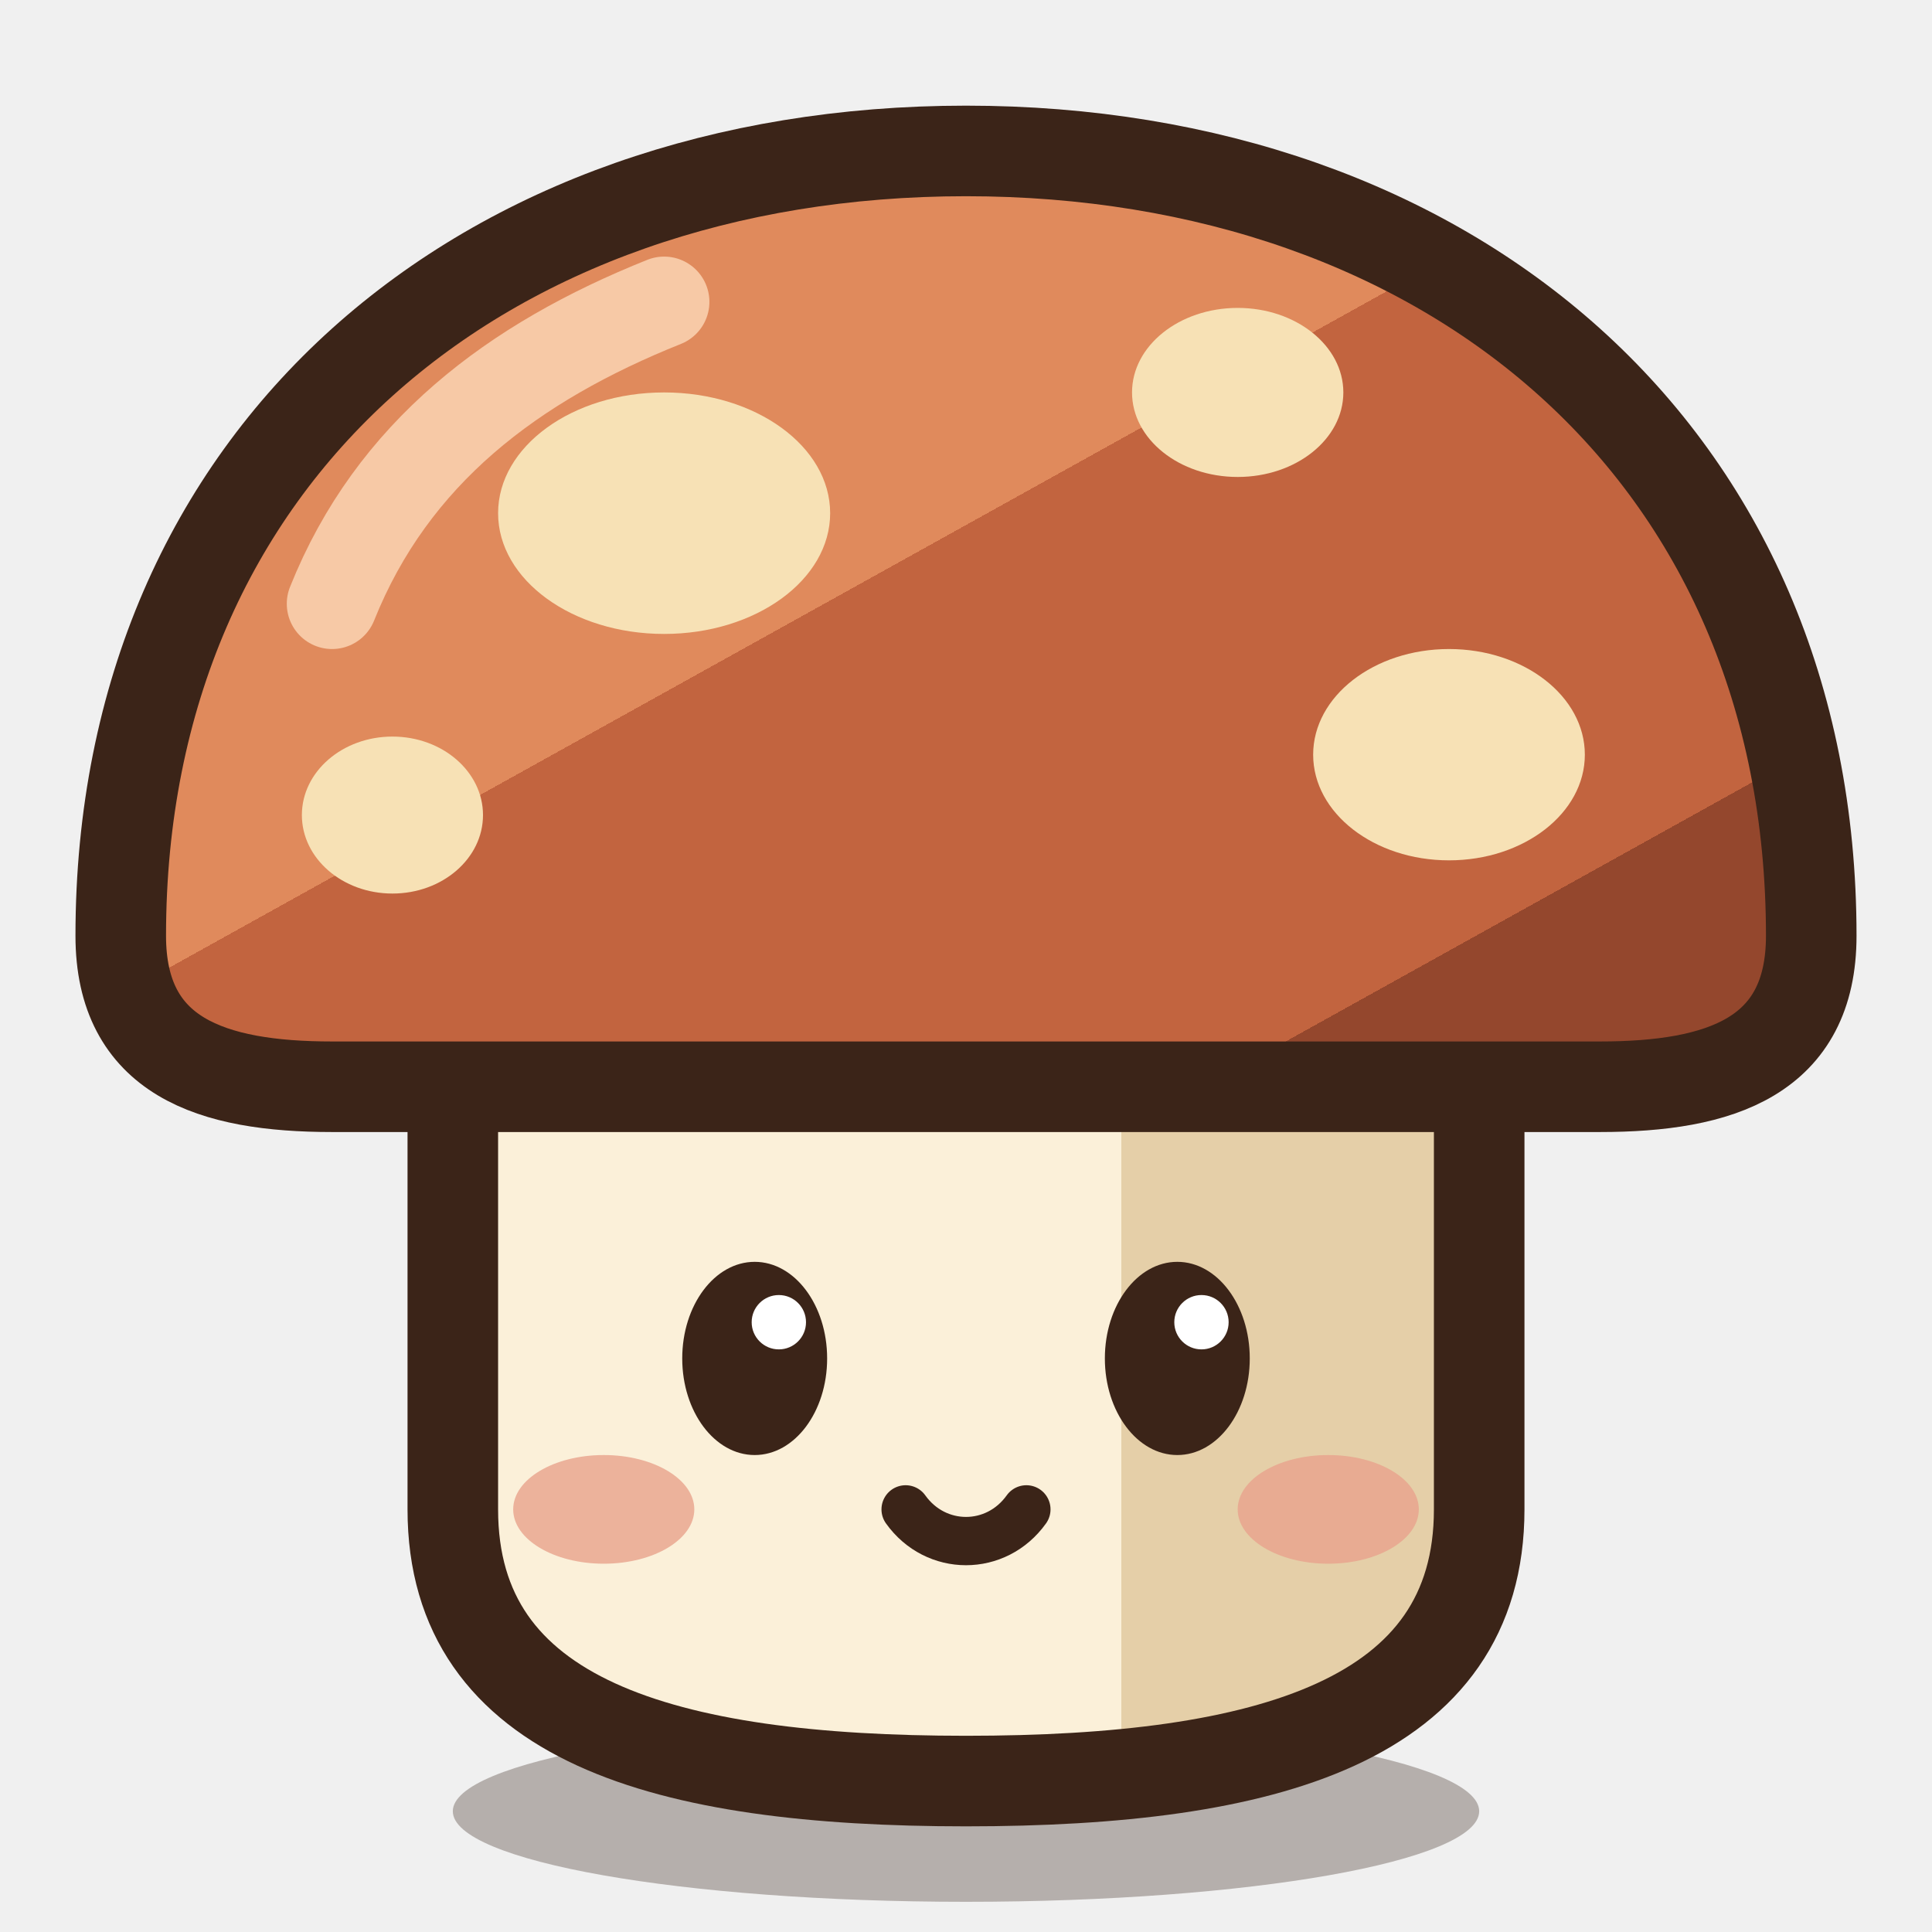
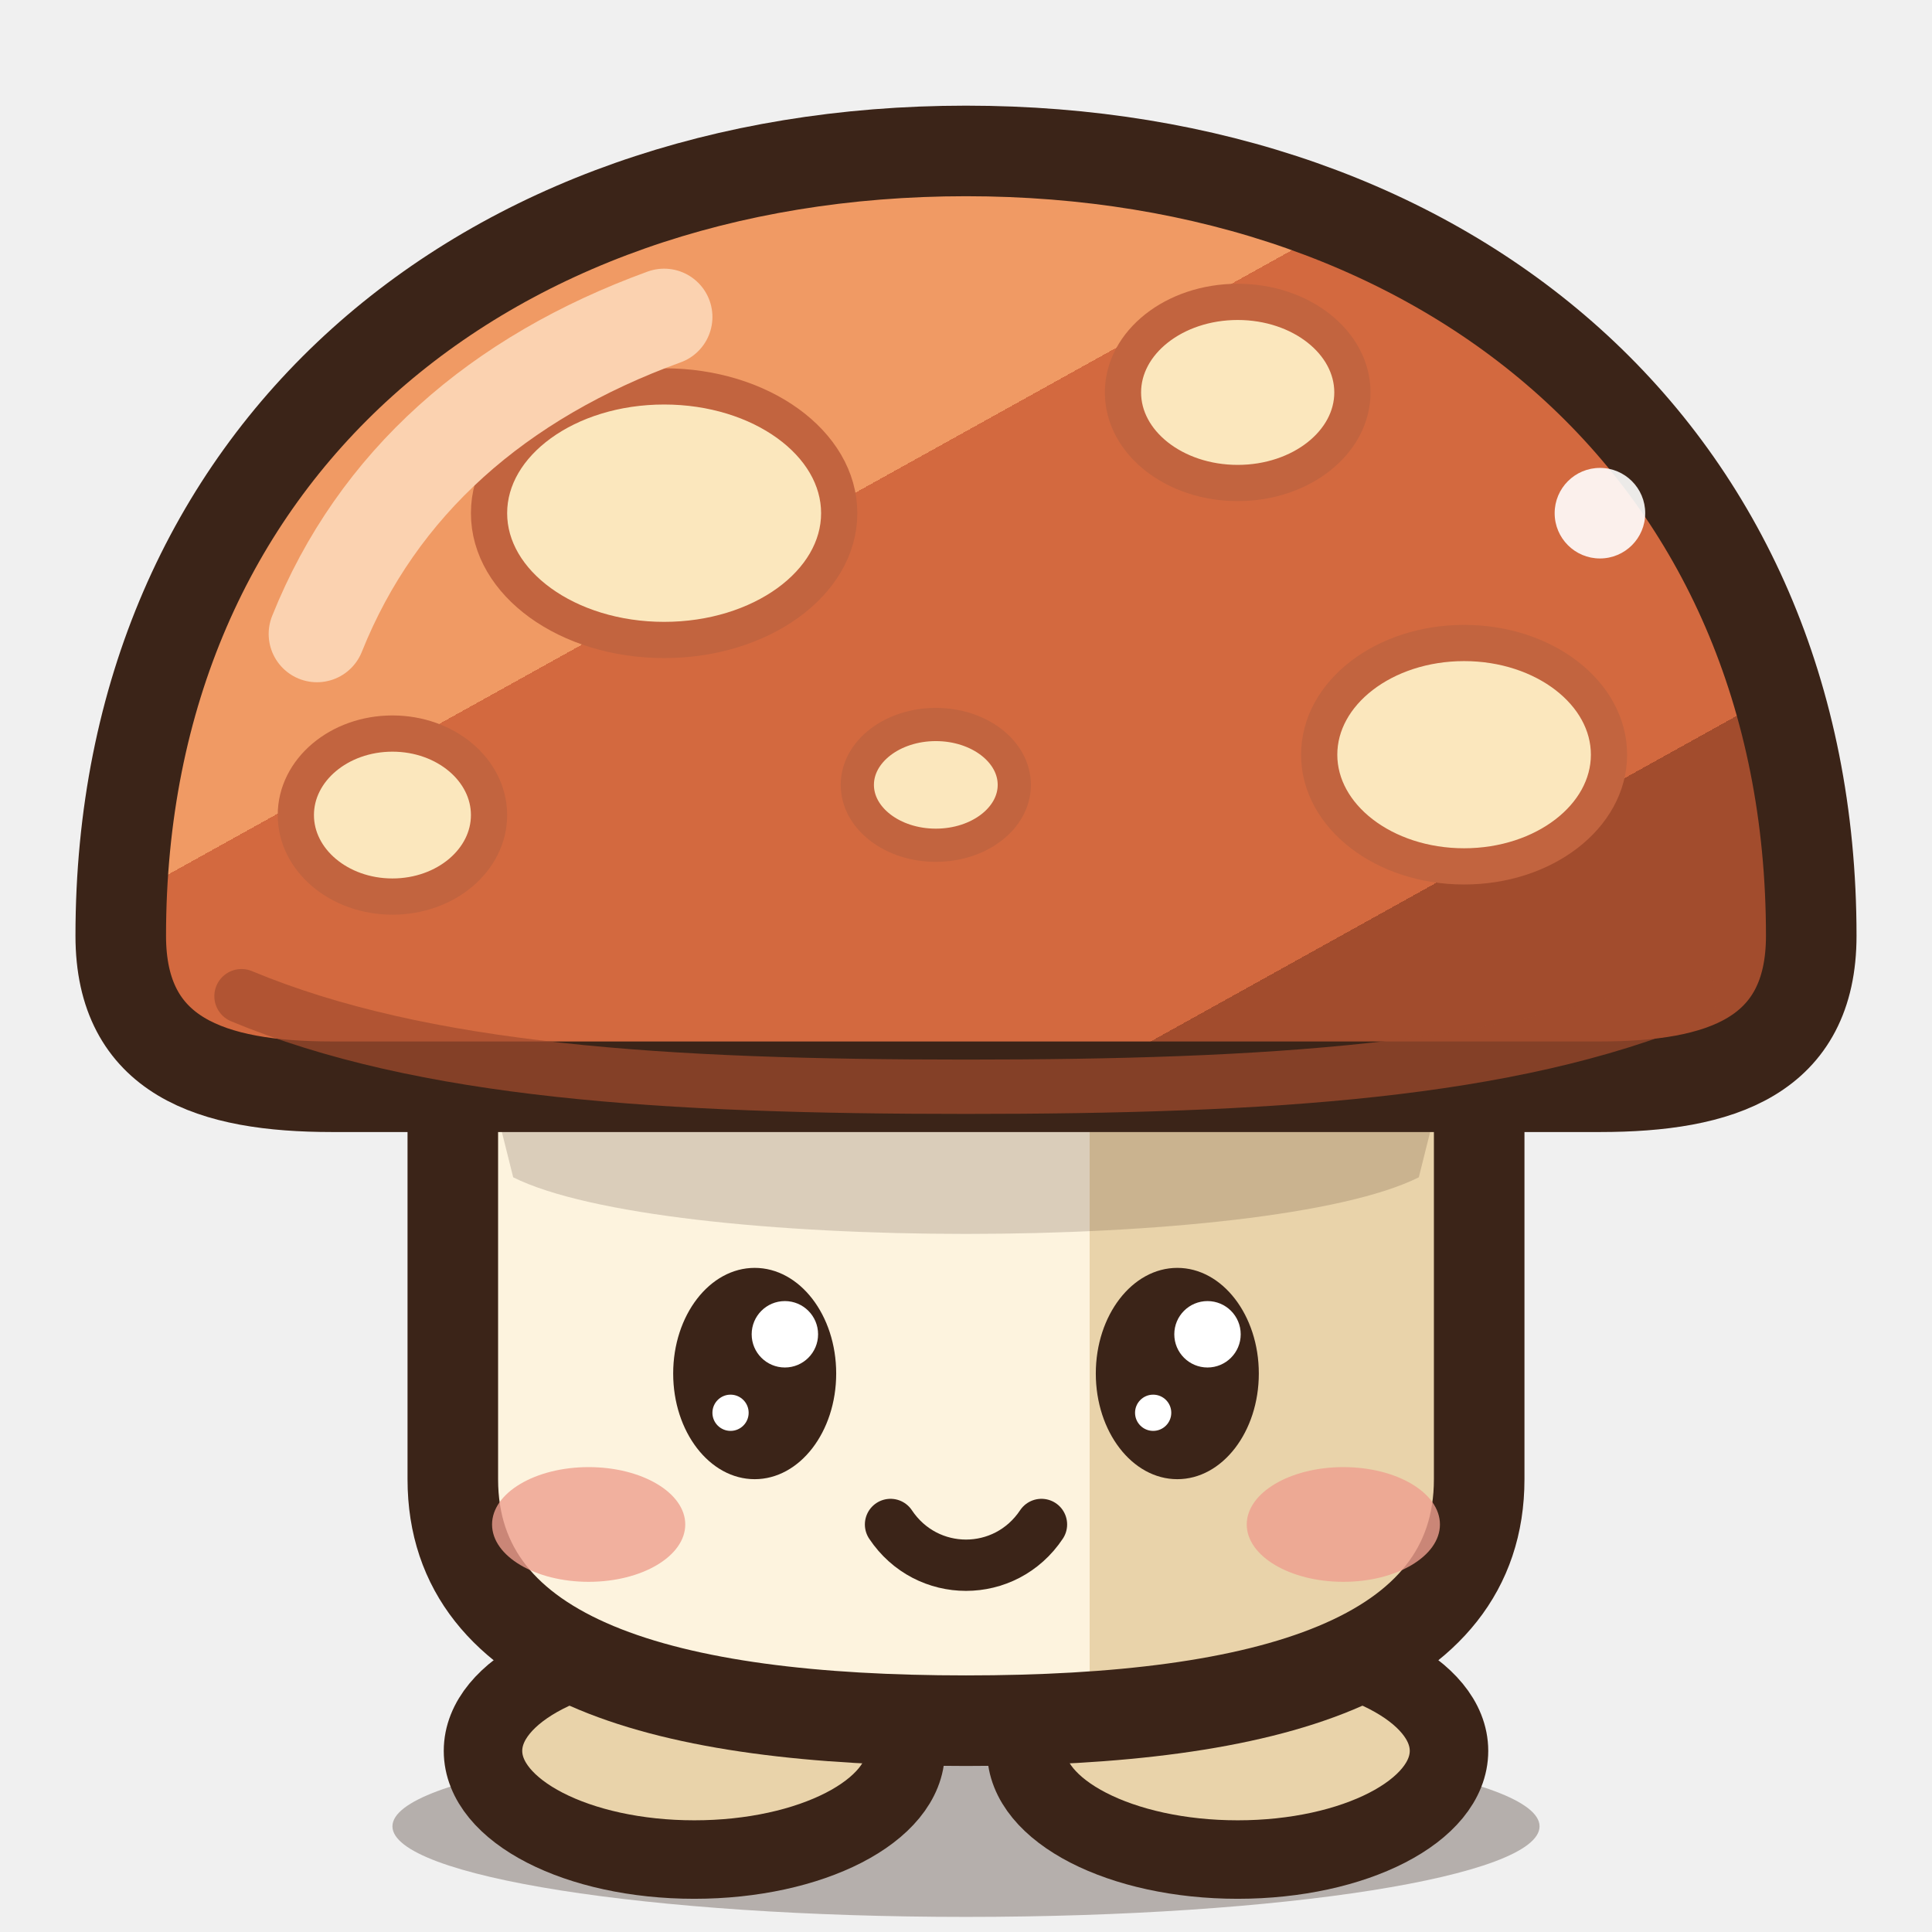
<svg xmlns="http://www.w3.org/2000/svg" viewBox="0 0 64 64" width="64" height="64">
  <style>.eye { transform-box: fill-box; transform-origin: center; animation: blink 5s 1.7s infinite; } @keyframes blink { 0%, 92%, 100% { transform: scaleY(1); } 95% { transform: scaleY(.1); } } @media (prefers-reduced-motion: reduce) { .eye { animation: none; } }</style>
  <defs>
    <linearGradient id="cap" x1="0" y1="0" x2="1" y2="1">
-       <stop offset="0" stop-color="#e08a5c" />
-       <stop offset=".45" stop-color="#e08a5c" />
-       <stop offset=".45" stop-color="#c2643f" />
-       <stop offset=".82" stop-color="#c2643f" />
-       <stop offset=".82" stop-color="#94472d" />
+       <stop offset="0" stop-color="#f09a64" />
+       <stop offset=".4" stop-color="#f09a64" />
+       <stop offset=".4" stop-color="#d3693f" />
+       <stop offset=".78" stop-color="#d3693f" />
+       <stop offset=".78" stop-color="#a24c2d" />
    </linearGradient>
    <linearGradient id="body" x1="0" y1="0" x2="1" y2="0">
-       <stop offset="0" stop-color="#fbf0d9" />
-       <stop offset=".65" stop-color="#fbf0d9" />
-       <stop offset=".65" stop-color="#e5cfa8" />
+       <stop offset="0" stop-color="#fdf3de" />
+       <stop offset=".62" stop-color="#fdf3de" />
+       <stop offset=".62" stop-color="#e9d3aa" />
    </linearGradient>
  </defs>
-   <ellipse cx="32" cy="60" rx="17" ry="3" fill="#2a170d" opacity=".3" />
-   <path d="M15 34c0-3 3-4 6-4h22c3 0 6 1 6 4v16c0 7-7 9-17 9s-17-2-17-9z" fill="url(#body)" stroke="#3b2418" stroke-width="3" stroke-linejoin="round" />
+   <ellipse cx="32" cy="60.500" rx="19" ry="3" fill="#2a170d" opacity=".3" />
+   <ellipse cx="23" cy="58" rx="7" ry="3.600" fill="#e9d3aa" stroke="#3b2418" stroke-width="2.600" />
+   <ellipse cx="41" cy="58" rx="7" ry="3.600" fill="#e9d3aa" stroke="#3b2418" stroke-width="2.600" />
+   <path d="M15 34c0-3 3-4 6-4h22c3 0 6 1 6 4v15c0 6-7 8-17 8s-17-2-17-8z" fill="url(#body)" stroke="#3b2418" stroke-width="3" stroke-linejoin="round" />
+   <path d="M16 35h32l-1 4c-5 2.500-25 2.500-30 0z" fill="#3b2418" opacity=".18" />
  <path d="M4 31C4 15 16 5 32 5s28 10 28 26c0 4-3 5-7 5H11c-4 0-7-1-7-5z" fill="url(#cap)" stroke="#3b2418" stroke-width="3" stroke-linejoin="round" />
-   <ellipse cx="22" cy="17" rx="5.5" ry="4" fill="#f7e1b5" />
-   <ellipse cx="41" cy="13" rx="3.5" ry="2.8" fill="#f7e1b5" />
-   <ellipse cx="48" cy="25" rx="4.5" ry="3.5" fill="#f7e1b5" />
-   <ellipse cx="13" cy="27" rx="3" ry="2.6" fill="#f7e1b5" />
-   <path d="M11 20c2-5 6-8 11-10" fill="none" stroke="#f7c9a6" stroke-width="3" stroke-linecap="round" />
-   <ellipse class="eye" cx="25" cy="45" rx="2.4" ry="3.2" fill="#3b2418" />
-   <ellipse class="eye" cx="39" cy="45" rx="2.4" ry="3.2" fill="#3b2418" />
-   <circle cx="25.8" cy="43.8" r=".9" fill="#fff" />
-   <circle cx="39.8" cy="43.8" r=".9" fill="#fff" />
-   <ellipse cx="20" cy="50" rx="3" ry="1.8" fill="#e8a28c" opacity=".8" />
-   <ellipse cx="44" cy="50" rx="3" ry="1.8" fill="#e8a28c" opacity=".8" />
-   <path d="M30 50c1 1.4 3 1.4 4 0" fill="none" stroke="#3b2418" stroke-width="1.6" stroke-linecap="round" />
+   <path d="M8 33c6 2.500 14 3 24 3s18-.5 24-3" fill="none" stroke="#a24c2d" stroke-width="1.800" stroke-linecap="round" opacity=".7" />
+   <ellipse cx="22" cy="17" rx="5.800" ry="4.200" fill="#fbe7bd" stroke="#c2643f" stroke-width="1.200" />
+   <ellipse cx="41" cy="13" rx="3.800" ry="3" fill="#fbe7bd" stroke="#c2643f" stroke-width="1.200" />
+   <ellipse cx="48.500" cy="25" rx="4.800" ry="3.700" fill="#fbe7bd" stroke="#c2643f" stroke-width="1.200" />
+   <ellipse cx="13" cy="27" rx="3.200" ry="2.700" fill="#fbe7bd" stroke="#c2643f" stroke-width="1.200" />
+   <ellipse cx="31" cy="26" rx="2.600" ry="2" fill="#fbe7bd" stroke="#c2643f" stroke-width="1.100" />
+   <path d="M10.500 21c2-5 6-8.500 11.500-10.500" fill="none" stroke="#fbd2b0" stroke-width="3.200" stroke-linecap="round" />
+   <circle cx="53" cy="17" r="1.500" fill="#fff" opacity=".9" />
+   <ellipse class="eye" cx="25" cy="45.500" rx="2.700" ry="3.500" fill="#3b2418" />
+   <ellipse class="eye" cx="39" cy="45.500" rx="2.700" ry="3.500" fill="#3b2418" />
+   <circle cx="26" cy="44.200" r="1.100" fill="#fff" />
+   <circle cx="40" cy="44.200" r="1.100" fill="#fff" />
+   <circle cx="24.200" cy="46.800" r=".6" fill="#fff" />
+   <circle cx="38.200" cy="46.800" r=".6" fill="#fff" />
+   <ellipse cx="19.500" cy="50.500" rx="3.200" ry="1.900" fill="#ee9f8e" opacity=".8" />
+   <ellipse cx="44.500" cy="50.500" rx="3.200" ry="1.900" fill="#ee9f8e" opacity=".8" />
+   <path d="M29.500 50.500c1.200 1.800 3.800 1.800 5 0" fill="none" stroke="#3b2418" stroke-width="1.700" stroke-linecap="round" />
</svg>
